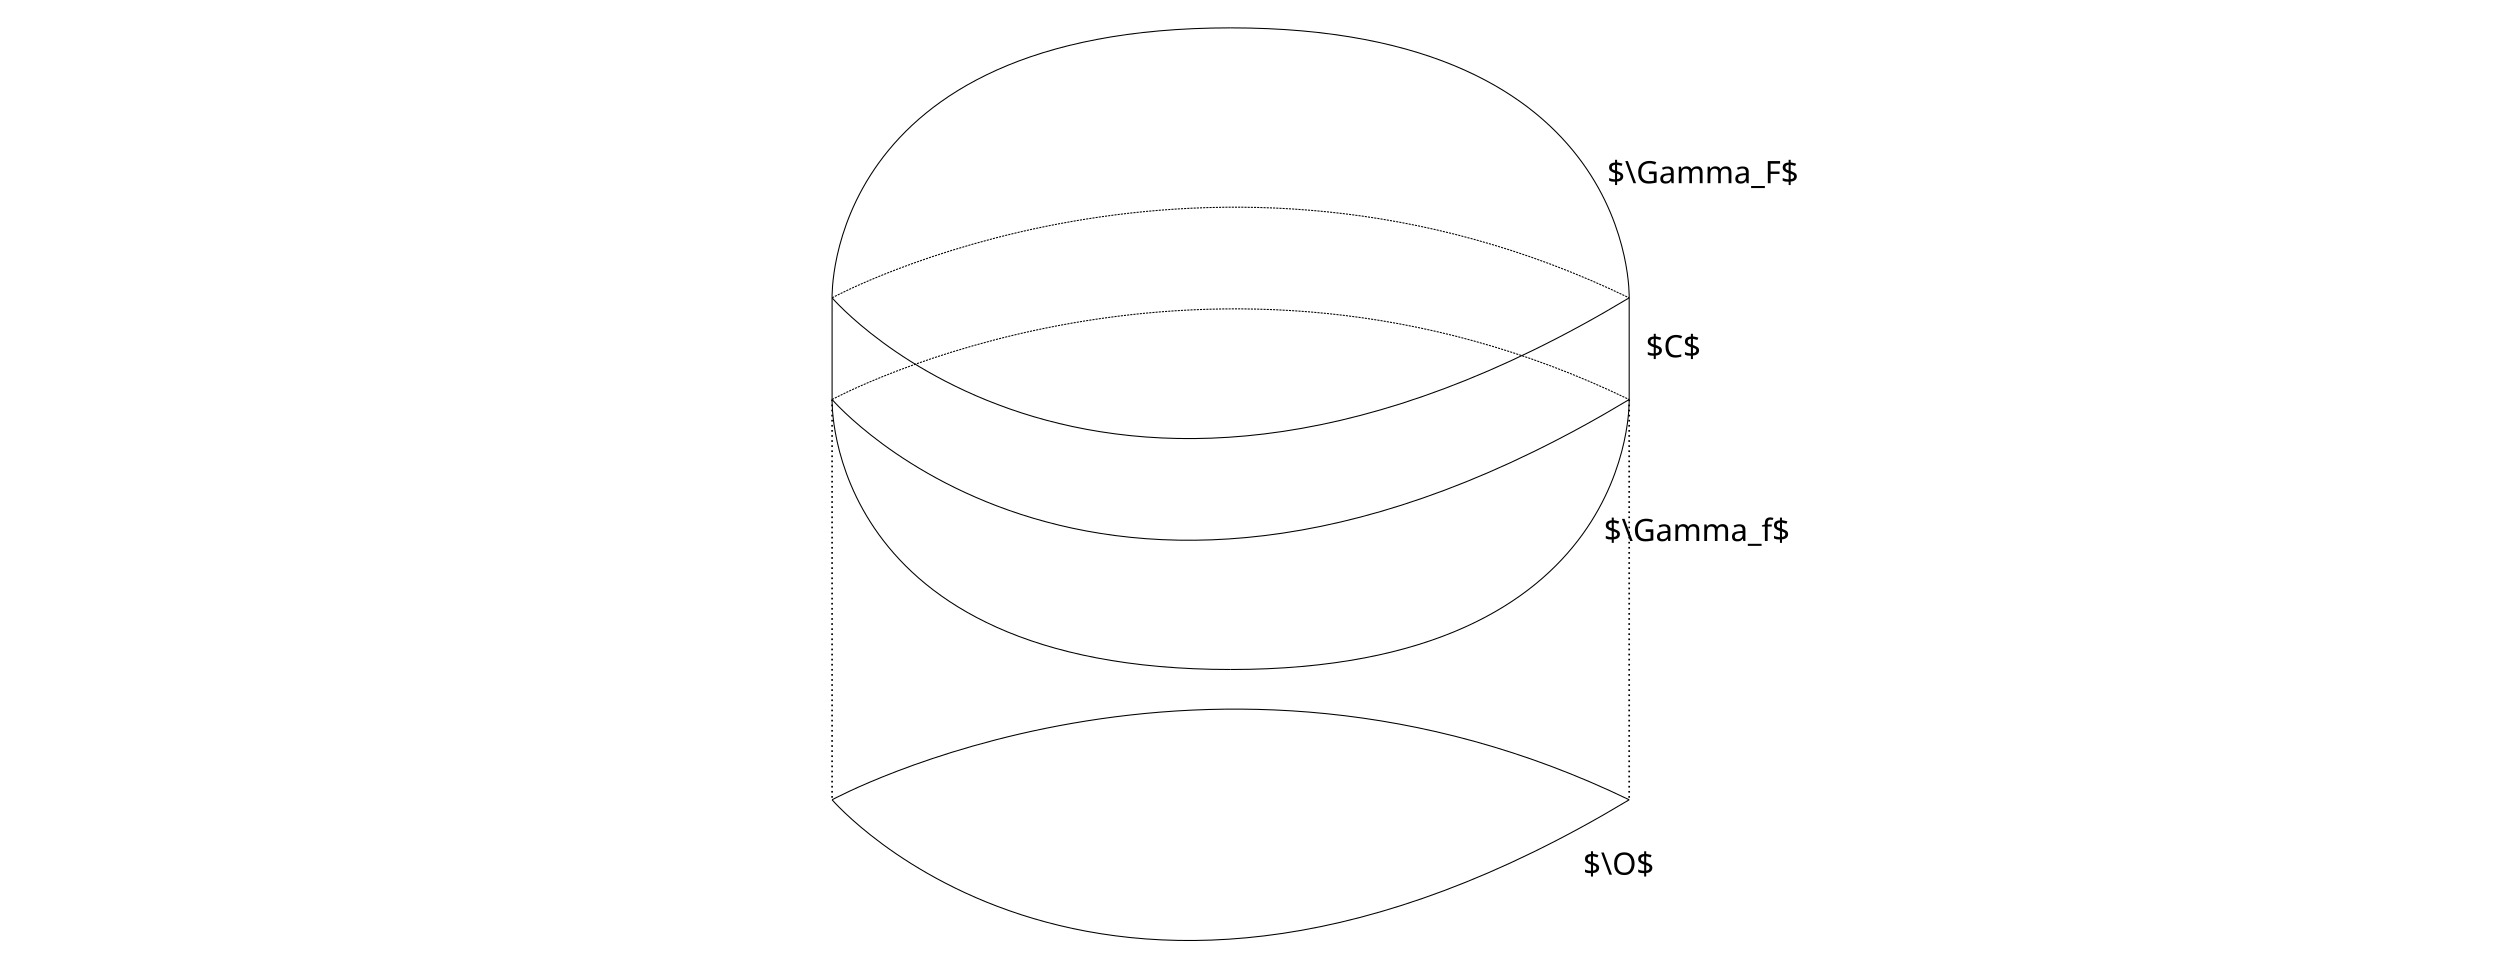
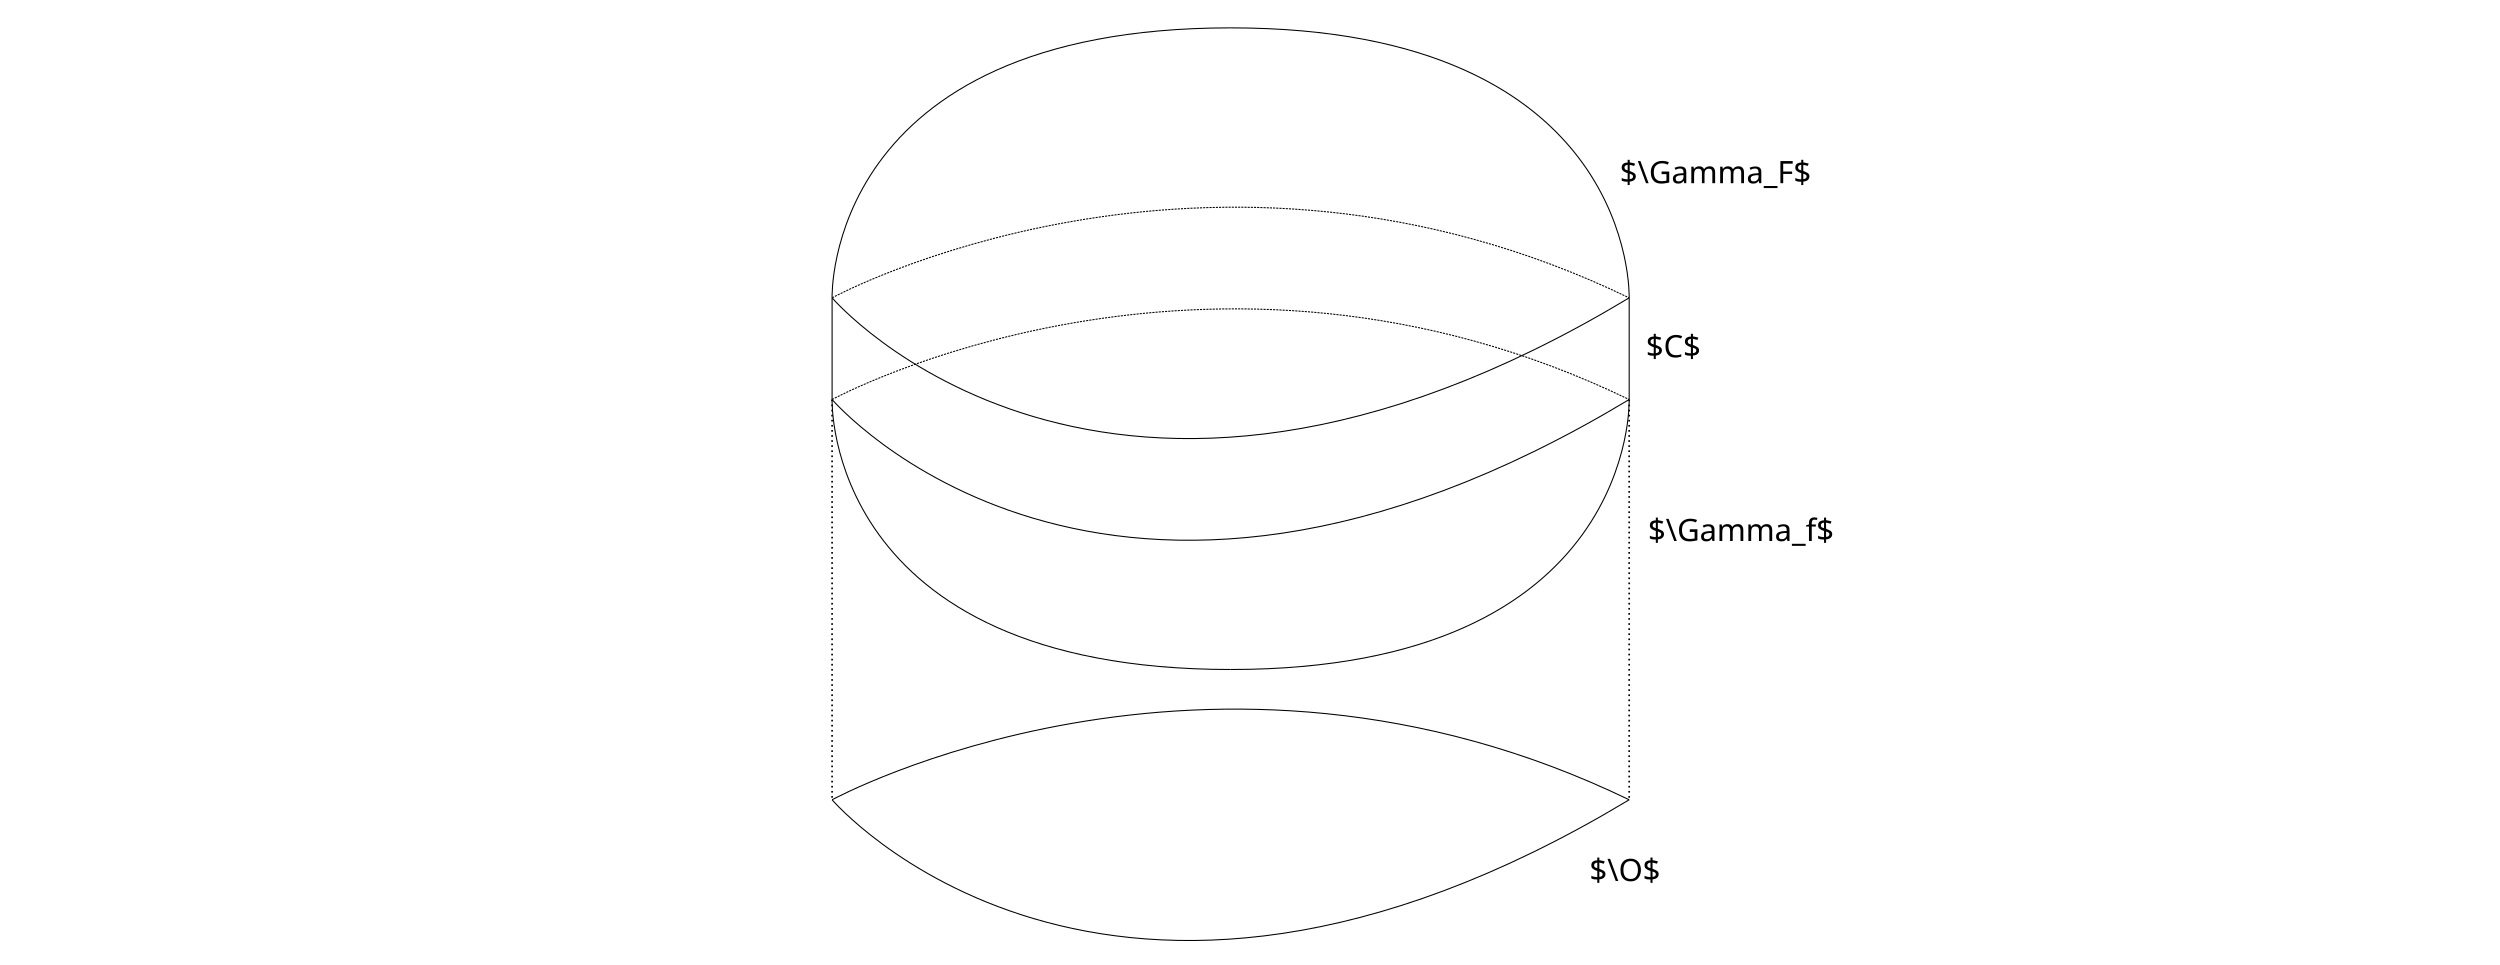
- <svg xmlns="http://www.w3.org/2000/svg" width="210mm" height="81mm" viewBox="0 0 210 81" version="1.1" id="svg8">
+ <svg xmlns="http://www.w3.org/2000/svg" id="svg8" version="1.1" viewBox="0 0 210 81" height="81mm" width="210mm">
  <defs id="defs2" />
-   <g id="layer1" transform="translate(0,-216)">
-     <path style="fill:none;stroke:#000000;stroke-width:0.089;stroke-linecap:butt;stroke-linejoin:miter;stroke-miterlimit:4;stroke-dasharray:none;stroke-opacity:1" d="m 69.896,241.019 c 0,0 -0.687,-22.678 33.477,-22.678" id="path819" />
-     <path style="fill:none;stroke:#000000;stroke-width:0.089;stroke-linecap:butt;stroke-linejoin:miter;stroke-miterlimit:4;stroke-dasharray:none;stroke-opacity:1" d="m 69.896,249.56 c 0,0 -0.687,22.678 33.477,22.678" id="path819-3" />
-     <path style="fill:none;stroke:#000000;stroke-width:0.089;stroke-linecap:butt;stroke-linejoin:miter;stroke-miterlimit:4;stroke-dasharray:none;stroke-opacity:1" d="m 136.851,249.56 c 0,0 0.687,22.678 -33.477,22.678" id="path819-6" />
-     <path style="fill:none;stroke:#000000;stroke-width:0.089;stroke-linecap:butt;stroke-linejoin:miter;stroke-miterlimit:4;stroke-dasharray:none;stroke-opacity:1" d="m 136.851,241.019 c 0,0 0.687,-22.678 -33.477,-22.678" id="path819-7" />
-     <path style="fill:none;stroke:#000000;stroke-width:0.089;stroke-linecap:butt;stroke-linejoin:miter;stroke-miterlimit:4;stroke-dasharray:none;stroke-opacity:1" d="m 69.896,241.019 v 8.541" id="path848" />
-     <path style="fill:none;stroke:#000000;stroke-width:0.089;stroke-linecap:butt;stroke-linejoin:miter;stroke-miterlimit:4;stroke-dasharray:none;stroke-opacity:1" d="m 136.851,241.019 v 8.541" id="path850" />
-     <path style="fill:none;stroke:#000000;stroke-width:0.089;stroke-linecap:butt;stroke-linejoin:miter;stroke-miterlimit:4;stroke-dasharray:none;stroke-opacity:1" d="m 69.896,249.56 c 0,0 22.785,26.601 66.955,0" id="path867" />
-     <path style="fill:none;stroke:#000000;stroke-width:0.089;stroke-linecap:butt;stroke-linejoin:miter;stroke-miterlimit:4;stroke-dasharray:none;stroke-opacity:1" d="m 69.896,241.019 c 0,0 22.785,26.601 66.955,0" id="path867-3" />
-     <path style="fill:none;stroke:#000000;stroke-width:0.089;stroke-linecap:butt;stroke-linejoin:miter;stroke-miterlimit:4;stroke-dasharray:0.178, 0.089;stroke-dashoffset:0;stroke-opacity:1" d="m 69.896,241.019 c 0,0 31.532,-17.136 66.955,0" id="path884" />
-     <path style="fill:none;stroke:#000000;stroke-width:0.089;stroke-linecap:butt;stroke-linejoin:miter;stroke-miterlimit:4;stroke-dasharray:0.178, 0.089;stroke-dashoffset:0;stroke-opacity:1" d="m 69.896,249.56 c 0,0 31.532,-17.136 66.955,0" id="path884-5" />
-     <text xml:space="preserve" style="font-style:normal;font-weight:normal;font-size:2.592px;line-height:1.25;font-family:sans-serif;letter-spacing:0px;word-spacing:0px;fill:#000000;fill-opacity:1;stroke:none;stroke-width:0.194" x="138.258" y="246.007" id="text903">
-       <tspan id="tspan901" x="138.258" y="246.007" style="stroke-width:0.194">$C$</tspan>
+   <g transform="translate(0,-216)" id="layer1">
+     <path id="path819" d="m 69.896,241.019 c 0,0 -0.687,-22.678 33.477,-22.678" style="fill:none;stroke:#000000;stroke-width:0.089;stroke-linecap:butt;stroke-linejoin:miter;stroke-miterlimit:4;stroke-dasharray:none;stroke-opacity:1" />
+     <path id="path819-3" d="m 69.896,249.56 c 0,0 -0.687,22.678 33.477,22.678" style="fill:none;stroke:#000000;stroke-width:0.089;stroke-linecap:butt;stroke-linejoin:miter;stroke-miterlimit:4;stroke-dasharray:none;stroke-opacity:1" />
+     <path id="path819-6" d="m 136.851,249.56 c 0,0 0.687,22.678 -33.477,22.678" style="fill:none;stroke:#000000;stroke-width:0.089;stroke-linecap:butt;stroke-linejoin:miter;stroke-miterlimit:4;stroke-dasharray:none;stroke-opacity:1" />
+     <path id="path819-7" d="m 136.851,241.019 c 0,0 0.687,-22.678 -33.477,-22.678" style="fill:none;stroke:#000000;stroke-width:0.089;stroke-linecap:butt;stroke-linejoin:miter;stroke-miterlimit:4;stroke-dasharray:none;stroke-opacity:1" />
+     <path id="path848" d="m 69.896,241.019 v 8.541" style="fill:none;stroke:#000000;stroke-width:0.089;stroke-linecap:butt;stroke-linejoin:miter;stroke-miterlimit:4;stroke-dasharray:none;stroke-opacity:1" />
+     <path id="path850" d="m 136.851,241.019 v 8.541" style="fill:none;stroke:#000000;stroke-width:0.089;stroke-linecap:butt;stroke-linejoin:miter;stroke-miterlimit:4;stroke-dasharray:none;stroke-opacity:1" />
+     <path id="path867" d="m 69.896,249.56 c 0,0 22.785,26.601 66.955,0" style="fill:none;stroke:#000000;stroke-width:0.089;stroke-linecap:butt;stroke-linejoin:miter;stroke-miterlimit:4;stroke-dasharray:none;stroke-opacity:1" />
+     <path id="path867-3" d="m 69.896,241.019 c 0,0 22.785,26.601 66.955,0" style="fill:none;stroke:#000000;stroke-width:0.089;stroke-linecap:butt;stroke-linejoin:miter;stroke-miterlimit:4;stroke-dasharray:none;stroke-opacity:1" />
+     <path id="path884" d="m 69.896,241.019 c 0,0 31.532,-17.136 66.955,0" style="fill:none;stroke:#000000;stroke-width:0.089;stroke-linecap:butt;stroke-linejoin:miter;stroke-miterlimit:4;stroke-dasharray:0.178, 0.089;stroke-dashoffset:0;stroke-opacity:1" />
+     <path id="path884-5" d="m 69.896,249.56 c 0,0 31.532,-17.136 66.955,0" style="fill:none;stroke:#000000;stroke-width:0.089;stroke-linecap:butt;stroke-linejoin:miter;stroke-miterlimit:4;stroke-dasharray:0.178, 0.089;stroke-dashoffset:0;stroke-opacity:1" />
+     <text id="text903" y="246.007" x="138.258" style="font-style:normal;font-weight:normal;font-size:2.592px;line-height:1.25;font-family:sans-serif;letter-spacing:0px;word-spacing:0px;fill:#000000;fill-opacity:1;stroke:none;stroke-width:0.194" xml:space="preserve">
+       <tspan style="stroke-width:0.194" y="246.007" x="138.258" id="tspan901">$C$</tspan>
    </text>
-     <text xml:space="preserve" style="font-style:normal;font-weight:normal;font-size:2.592px;line-height:1.25;font-family:sans-serif;letter-spacing:0px;word-spacing:0px;fill:#000000;fill-opacity:1;stroke:none;stroke-width:0.194" x="134.731" y="261.448" id="text903-6">
-       <tspan id="tspan901-2" x="134.731" y="261.448" style="stroke-width:0.194">$\Gamma_f$</tspan>
+     <text id="text903-6" y="261.448" x="138.435" style="font-style:normal;font-weight:normal;font-size:2.592px;line-height:1.25;font-family:sans-serif;letter-spacing:0px;word-spacing:0px;fill:#000000;fill-opacity:1;stroke:none;stroke-width:0.194" xml:space="preserve">
+       <tspan style="stroke-width:0.194" y="261.448" x="138.435" id="tspan901-2">$\Gamma_f$</tspan>
    </text>
-     <text xml:space="preserve" style="font-style:normal;font-weight:normal;font-size:2.592px;line-height:1.25;font-family:sans-serif;letter-spacing:0px;word-spacing:0px;fill:#000000;fill-opacity:1;stroke:none;stroke-width:0.194" x="135.009" y="231.39" id="text903-9">
-       <tspan id="tspan901-1" x="135.009" y="231.39" style="stroke-width:0.194">$\Gamma_F$</tspan>
+     <text id="text903-9" y="231.39" x="136.067" style="font-style:normal;font-weight:normal;font-size:2.592px;line-height:1.25;font-family:sans-serif;letter-spacing:0px;word-spacing:0px;fill:#000000;fill-opacity:1;stroke:none;stroke-width:0.194" xml:space="preserve">
+       <tspan style="stroke-width:0.194" y="231.39" x="136.067" id="tspan901-1">$\Gamma_F$</tspan>
    </text>
-     <path style="fill:none;stroke:#000000;stroke-width:0.089;stroke-linecap:butt;stroke-linejoin:miter;stroke-miterlimit:4;stroke-dasharray:none;stroke-opacity:1" d="m 69.896,283.181 c 0,0 22.785,26.601 66.955,0" id="path867-3-0" />
-     <path style="fill:none;stroke:#000000;stroke-width:0.089;stroke-linecap:butt;stroke-linejoin:miter;stroke-miterlimit:4;stroke-dasharray:none;stroke-dashoffset:0;stroke-opacity:1" d="m 69.896,283.181 c 0,0 31.532,-17.136 66.955,0" id="path884-9" />
-     <path style="fill:none;stroke:#000000;stroke-width:0.142;stroke-linecap:butt;stroke-linejoin:miter;stroke-miterlimit:4;stroke-dasharray:0.142, 0.285;stroke-dashoffset:0;stroke-opacity:1" d="m 69.896,249.56 -7e-6,33.62" id="path978" />
-     <path style="fill:none;stroke:#000000;stroke-width:0.142;stroke-linecap:butt;stroke-linejoin:miter;stroke-miterlimit:4;stroke-dasharray:0.142, 0.285;stroke-dashoffset:0;stroke-opacity:1" d="m 136.851,249.56 v 33.62" id="path980" />
-     <text xml:space="preserve" style="font-style:normal;font-weight:normal;font-size:2.592px;line-height:1.25;font-family:sans-serif;letter-spacing:0px;word-spacing:0px;fill:#000000;fill-opacity:1;stroke:none;stroke-width:0.194" x="132.986" y="289.475" id="text903-6-3">
-       <tspan id="tspan901-2-6" x="132.986" y="289.475" style="stroke-width:0.194">$\O$</tspan>
+     <path id="path867-3-0" d="m 69.896,283.181 c 0,0 22.785,26.601 66.955,0" style="fill:none;stroke:#000000;stroke-width:0.089;stroke-linecap:butt;stroke-linejoin:miter;stroke-miterlimit:4;stroke-dasharray:none;stroke-opacity:1" />
+     <path id="path884-9" d="m 69.896,283.181 c 0,0 31.532,-17.136 66.955,0" style="fill:none;stroke:#000000;stroke-width:0.089;stroke-linecap:butt;stroke-linejoin:miter;stroke-miterlimit:4;stroke-dasharray:none;stroke-dashoffset:0;stroke-opacity:1" />
+     <path id="path978" d="m 69.896,249.56 -7e-6,33.62" style="fill:none;stroke:#000000;stroke-width:0.142;stroke-linecap:butt;stroke-linejoin:miter;stroke-miterlimit:4;stroke-dasharray:0.142, 0.285;stroke-dashoffset:0;stroke-opacity:1" />
+     <path id="path980" d="m 136.851,249.56 v 33.62" style="fill:none;stroke:#000000;stroke-width:0.142;stroke-linecap:butt;stroke-linejoin:miter;stroke-miterlimit:4;stroke-dasharray:0.142, 0.285;stroke-dashoffset:0;stroke-opacity:1" />
+     <text id="text903-6-3" y="290.004" x="133.515" style="font-style:normal;font-weight:normal;font-size:2.592px;line-height:1.25;font-family:sans-serif;letter-spacing:0px;word-spacing:0px;fill:#000000;fill-opacity:1;stroke:none;stroke-width:0.194" xml:space="preserve">
+       <tspan style="stroke-width:0.194" y="290.004" x="133.515" id="tspan901-2-6">$\O$</tspan>
    </text>
  </g>
</svg>
